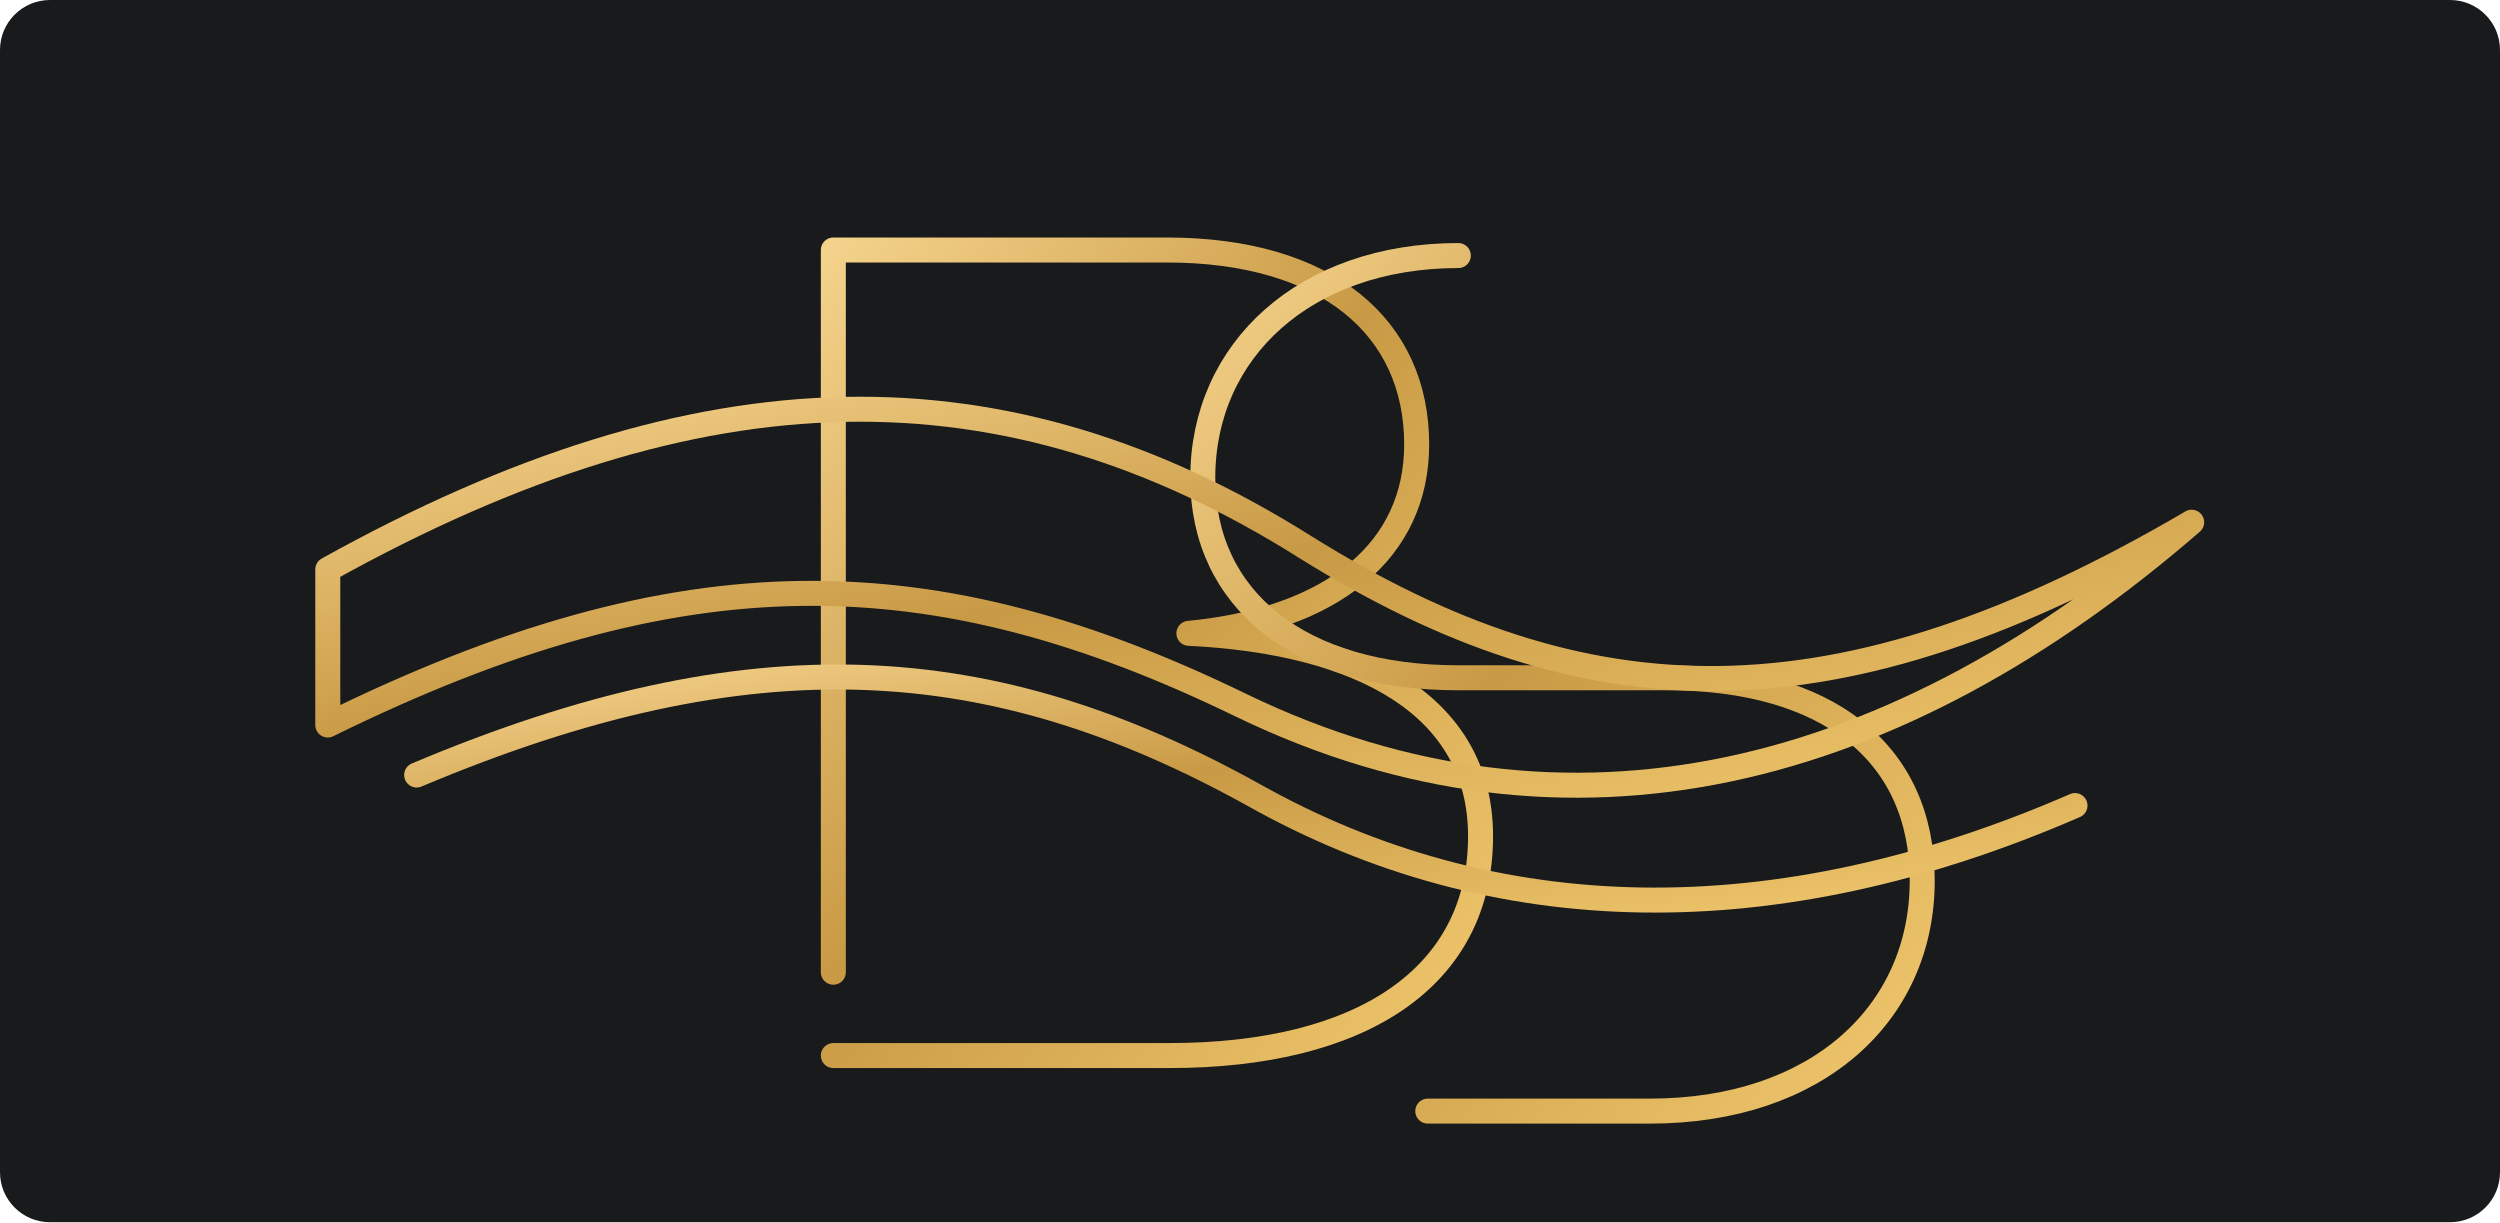
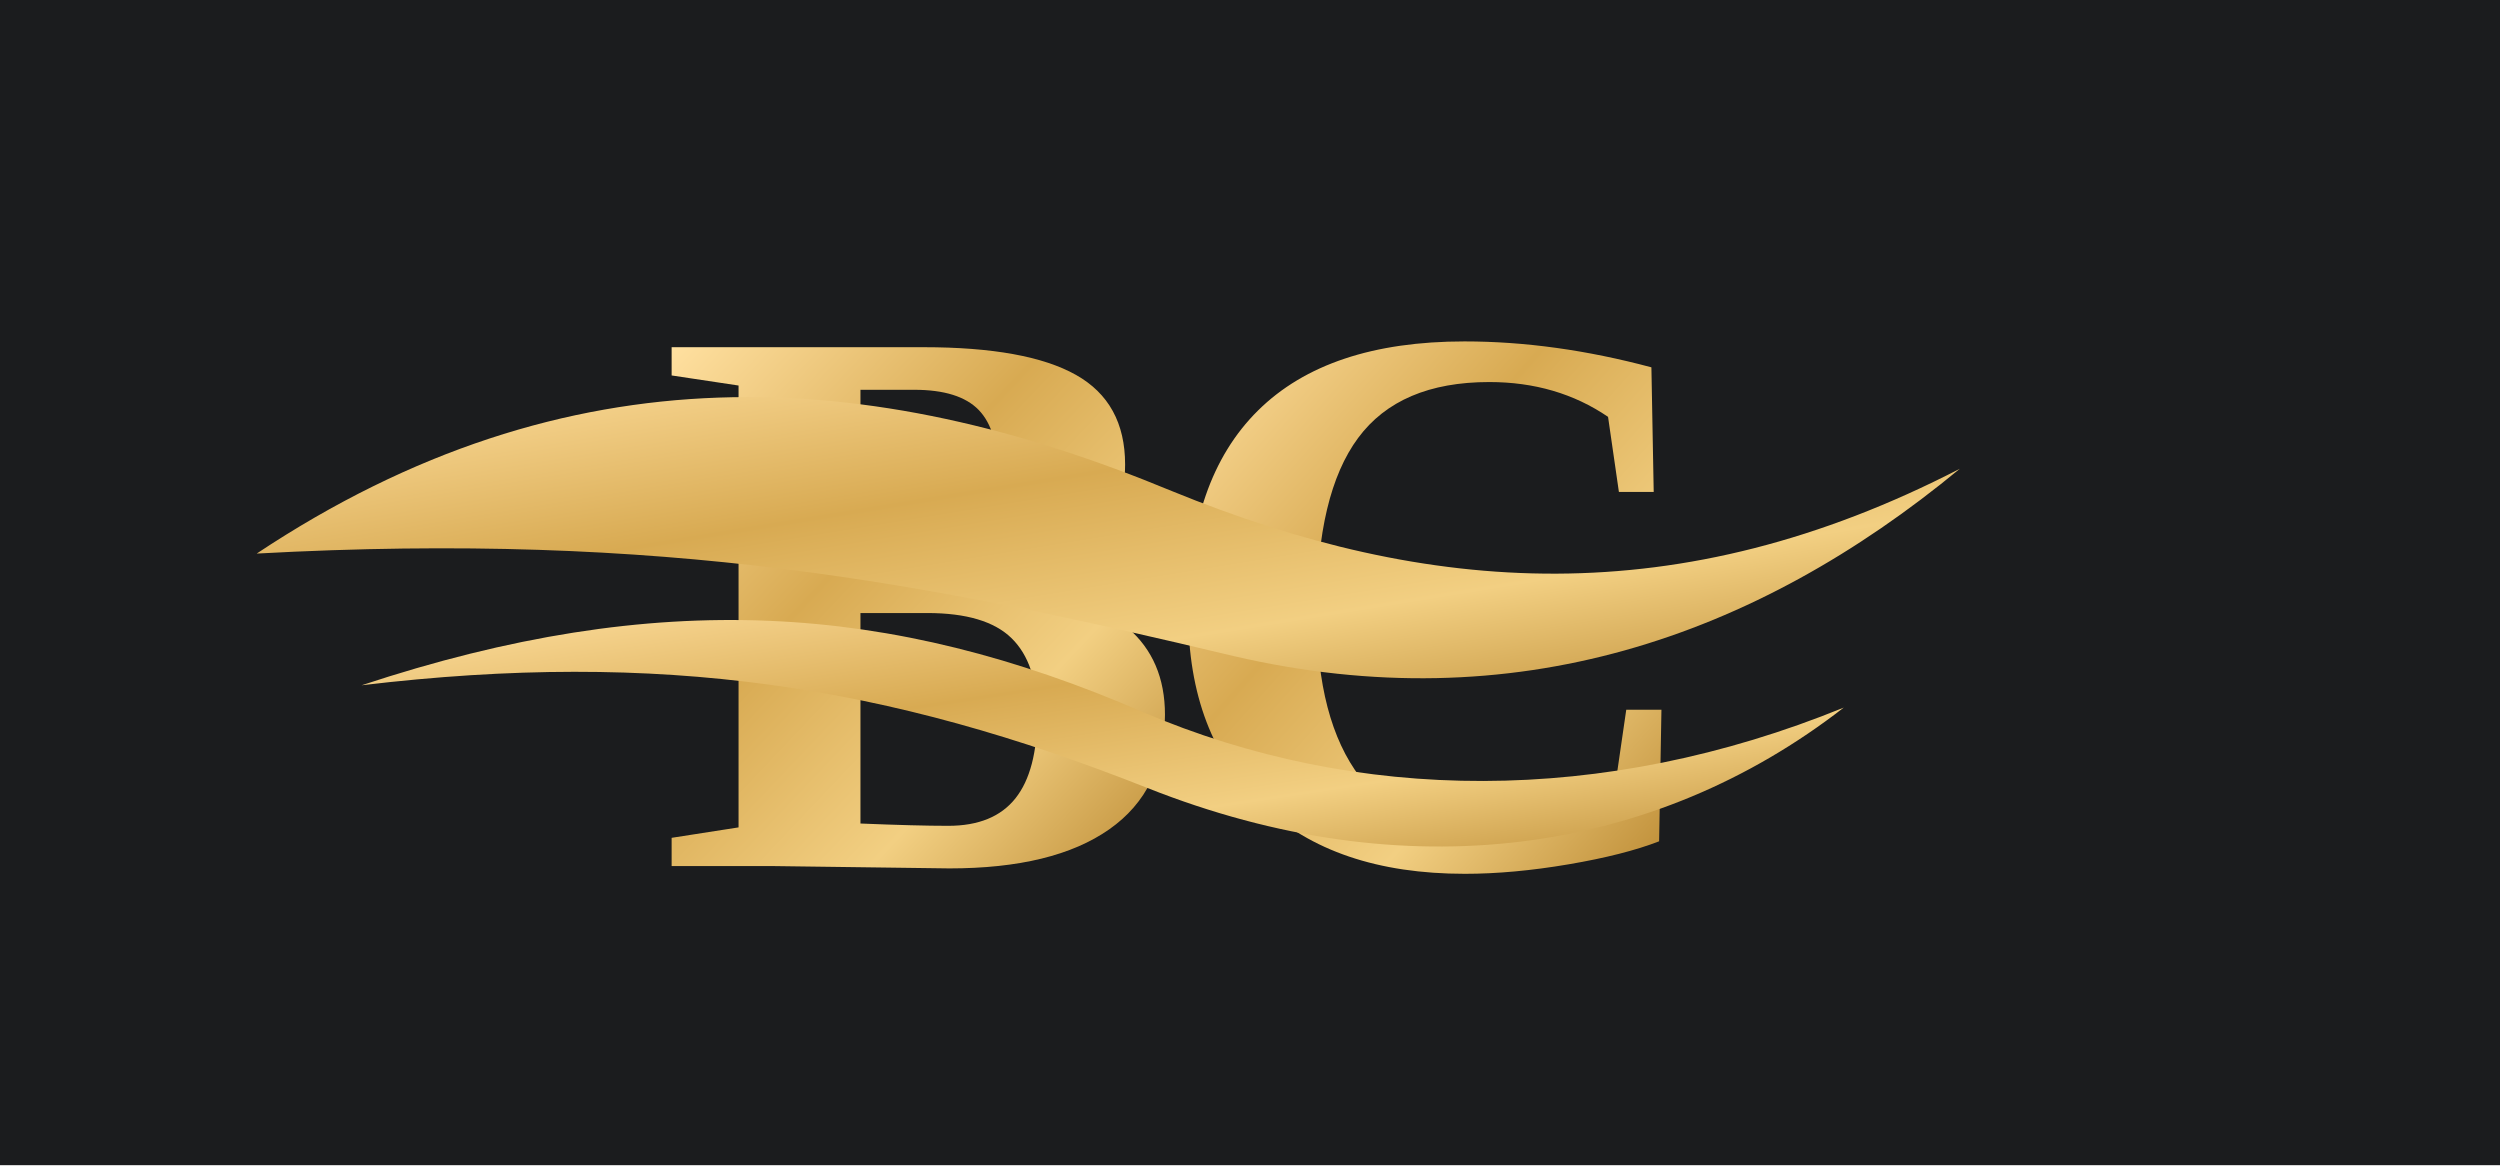
- <svg xmlns="http://www.w3.org/2000/svg" viewBox="0 0 900 440" role="img" aria-labelledby="title desc">
+ <svg xmlns="http://www.w3.org/2000/svg" viewBox="0 0 1120 522" role="img" aria-labelledby="title desc">
  <defs>
    <linearGradient id="gold" x1="0" y1="0" x2="1" y2="1">
-       <stop offset="0" stop-color="#f4d28b" />
-       <stop offset=".45" stop-color="#c99a45" />
-       <stop offset="1" stop-color="#f0c86e" />
+       <stop offset="0" stop-color="#ffe0a0" />
+       <stop offset=".38" stop-color="#d8aa52" />
+       <stop offset=".7" stop-color="#f2cf82" />
+       <stop offset="1" stop-color="#bd8c35" />
    </linearGradient>
  </defs>
-   <rect width="900" height="440" rx="18" fill="#191a1c" />
-   <g fill="none" stroke="url(#gold)" stroke-width="9" stroke-linecap="round" stroke-linejoin="round">
-     <path d="M300 90v260M300 90h120c58 0 90 28 90 70 0 38-30 63-82 68 62 3 105 26 105 73 0 51-43 79-112 79H300" />
-     <path d="M525 92c-55 0-92 34-92 80 0 44 35 72 92 72h75c58 0 92 27 92 73 0 48-38 83-98 83h-80" />
-     <path d="M118 205c135-75 244-76 352-8 101 63 191 66 319-9-106 92-224 123-342 66-111-54-201-56-329 7 0 0 0 0 0 0z" />
-     <path d="M150 279c121-51 207-45 301 7 87 49 188 51 296 4" />
+   <rect width="1120" height="522" fill="#1b1c1e" />
+   <g fill="url(#gold)" font-family="Georgia, 'Times New Roman', serif" font-weight="700" font-size="355">
+     <text x="295" y="388">B</text>
+     <text x="515" y="388">C</text>
+   </g>
+   <g fill="url(#gold)">
+     <path d="M115 248 C255 155 390 164 525 220 C640 267 752 275 878 210 C786 286 678 323 553 294 C415 261 298 238 115 248Z" />
+     <path d="M162 307 C295 263 399 270 512 319 C608 360 718 361 826 317 C741 383 630 399 514 353 C398 307 296 291 162 307Z" />
  </g>
</svg>
